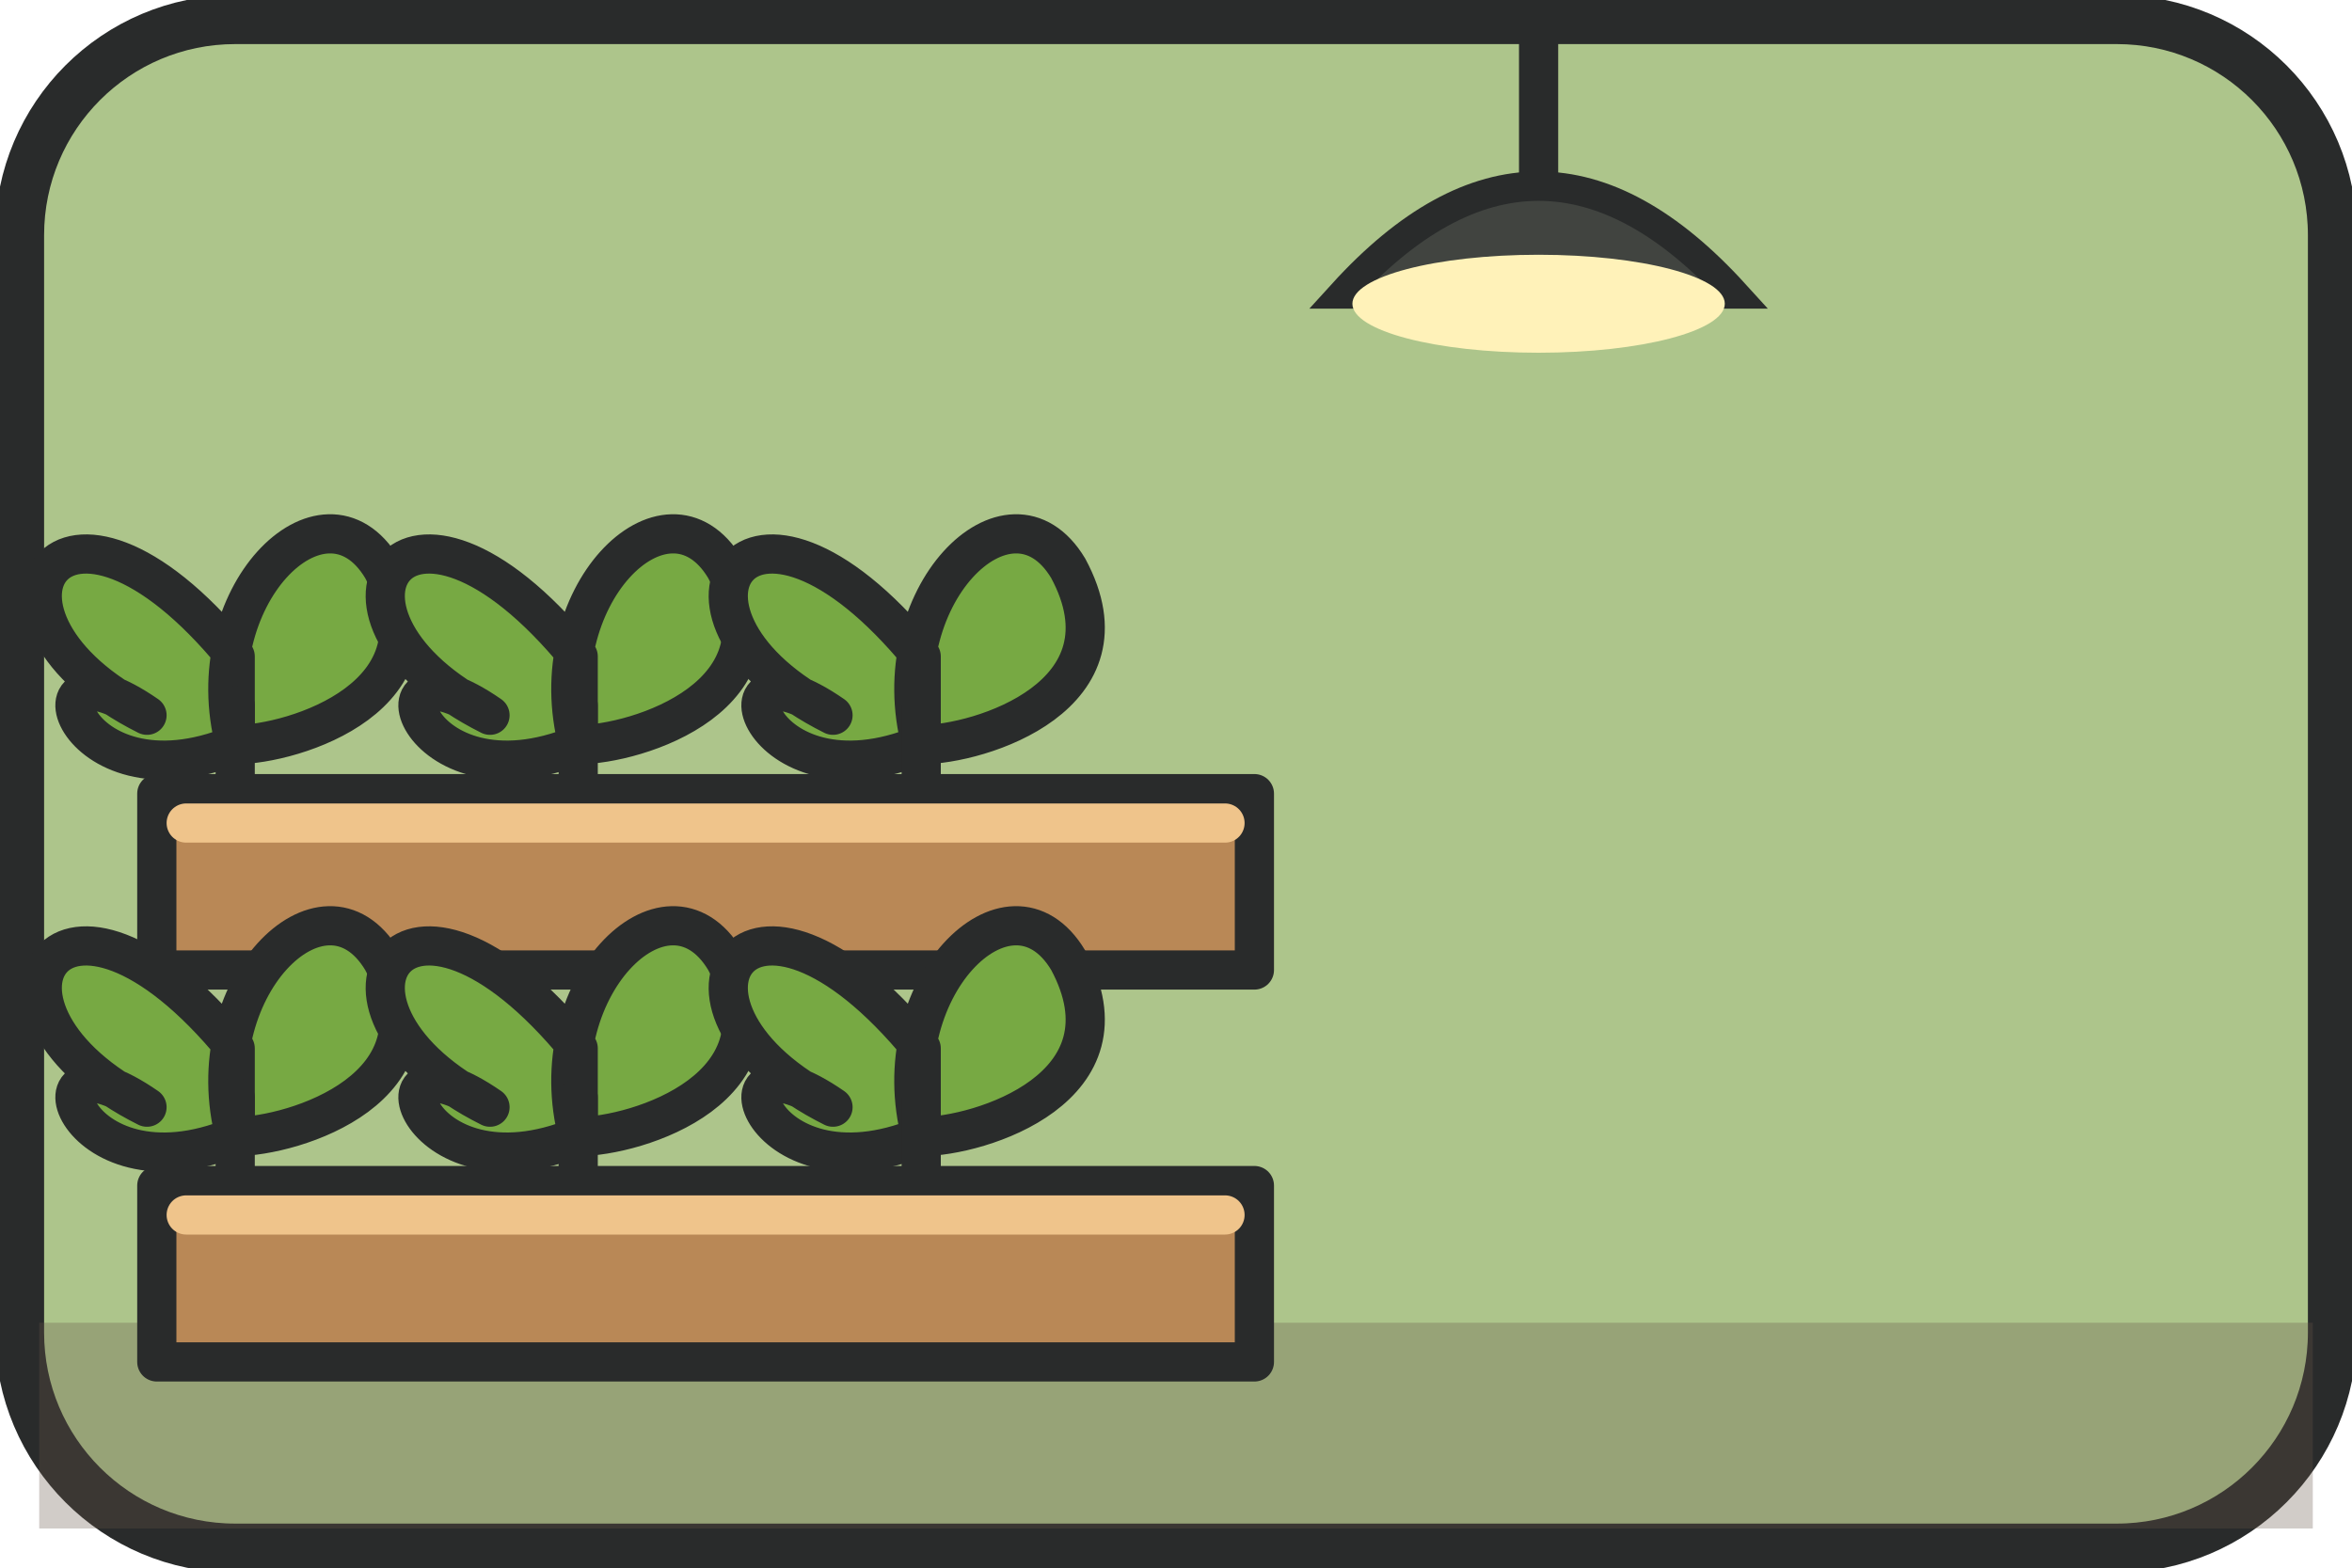
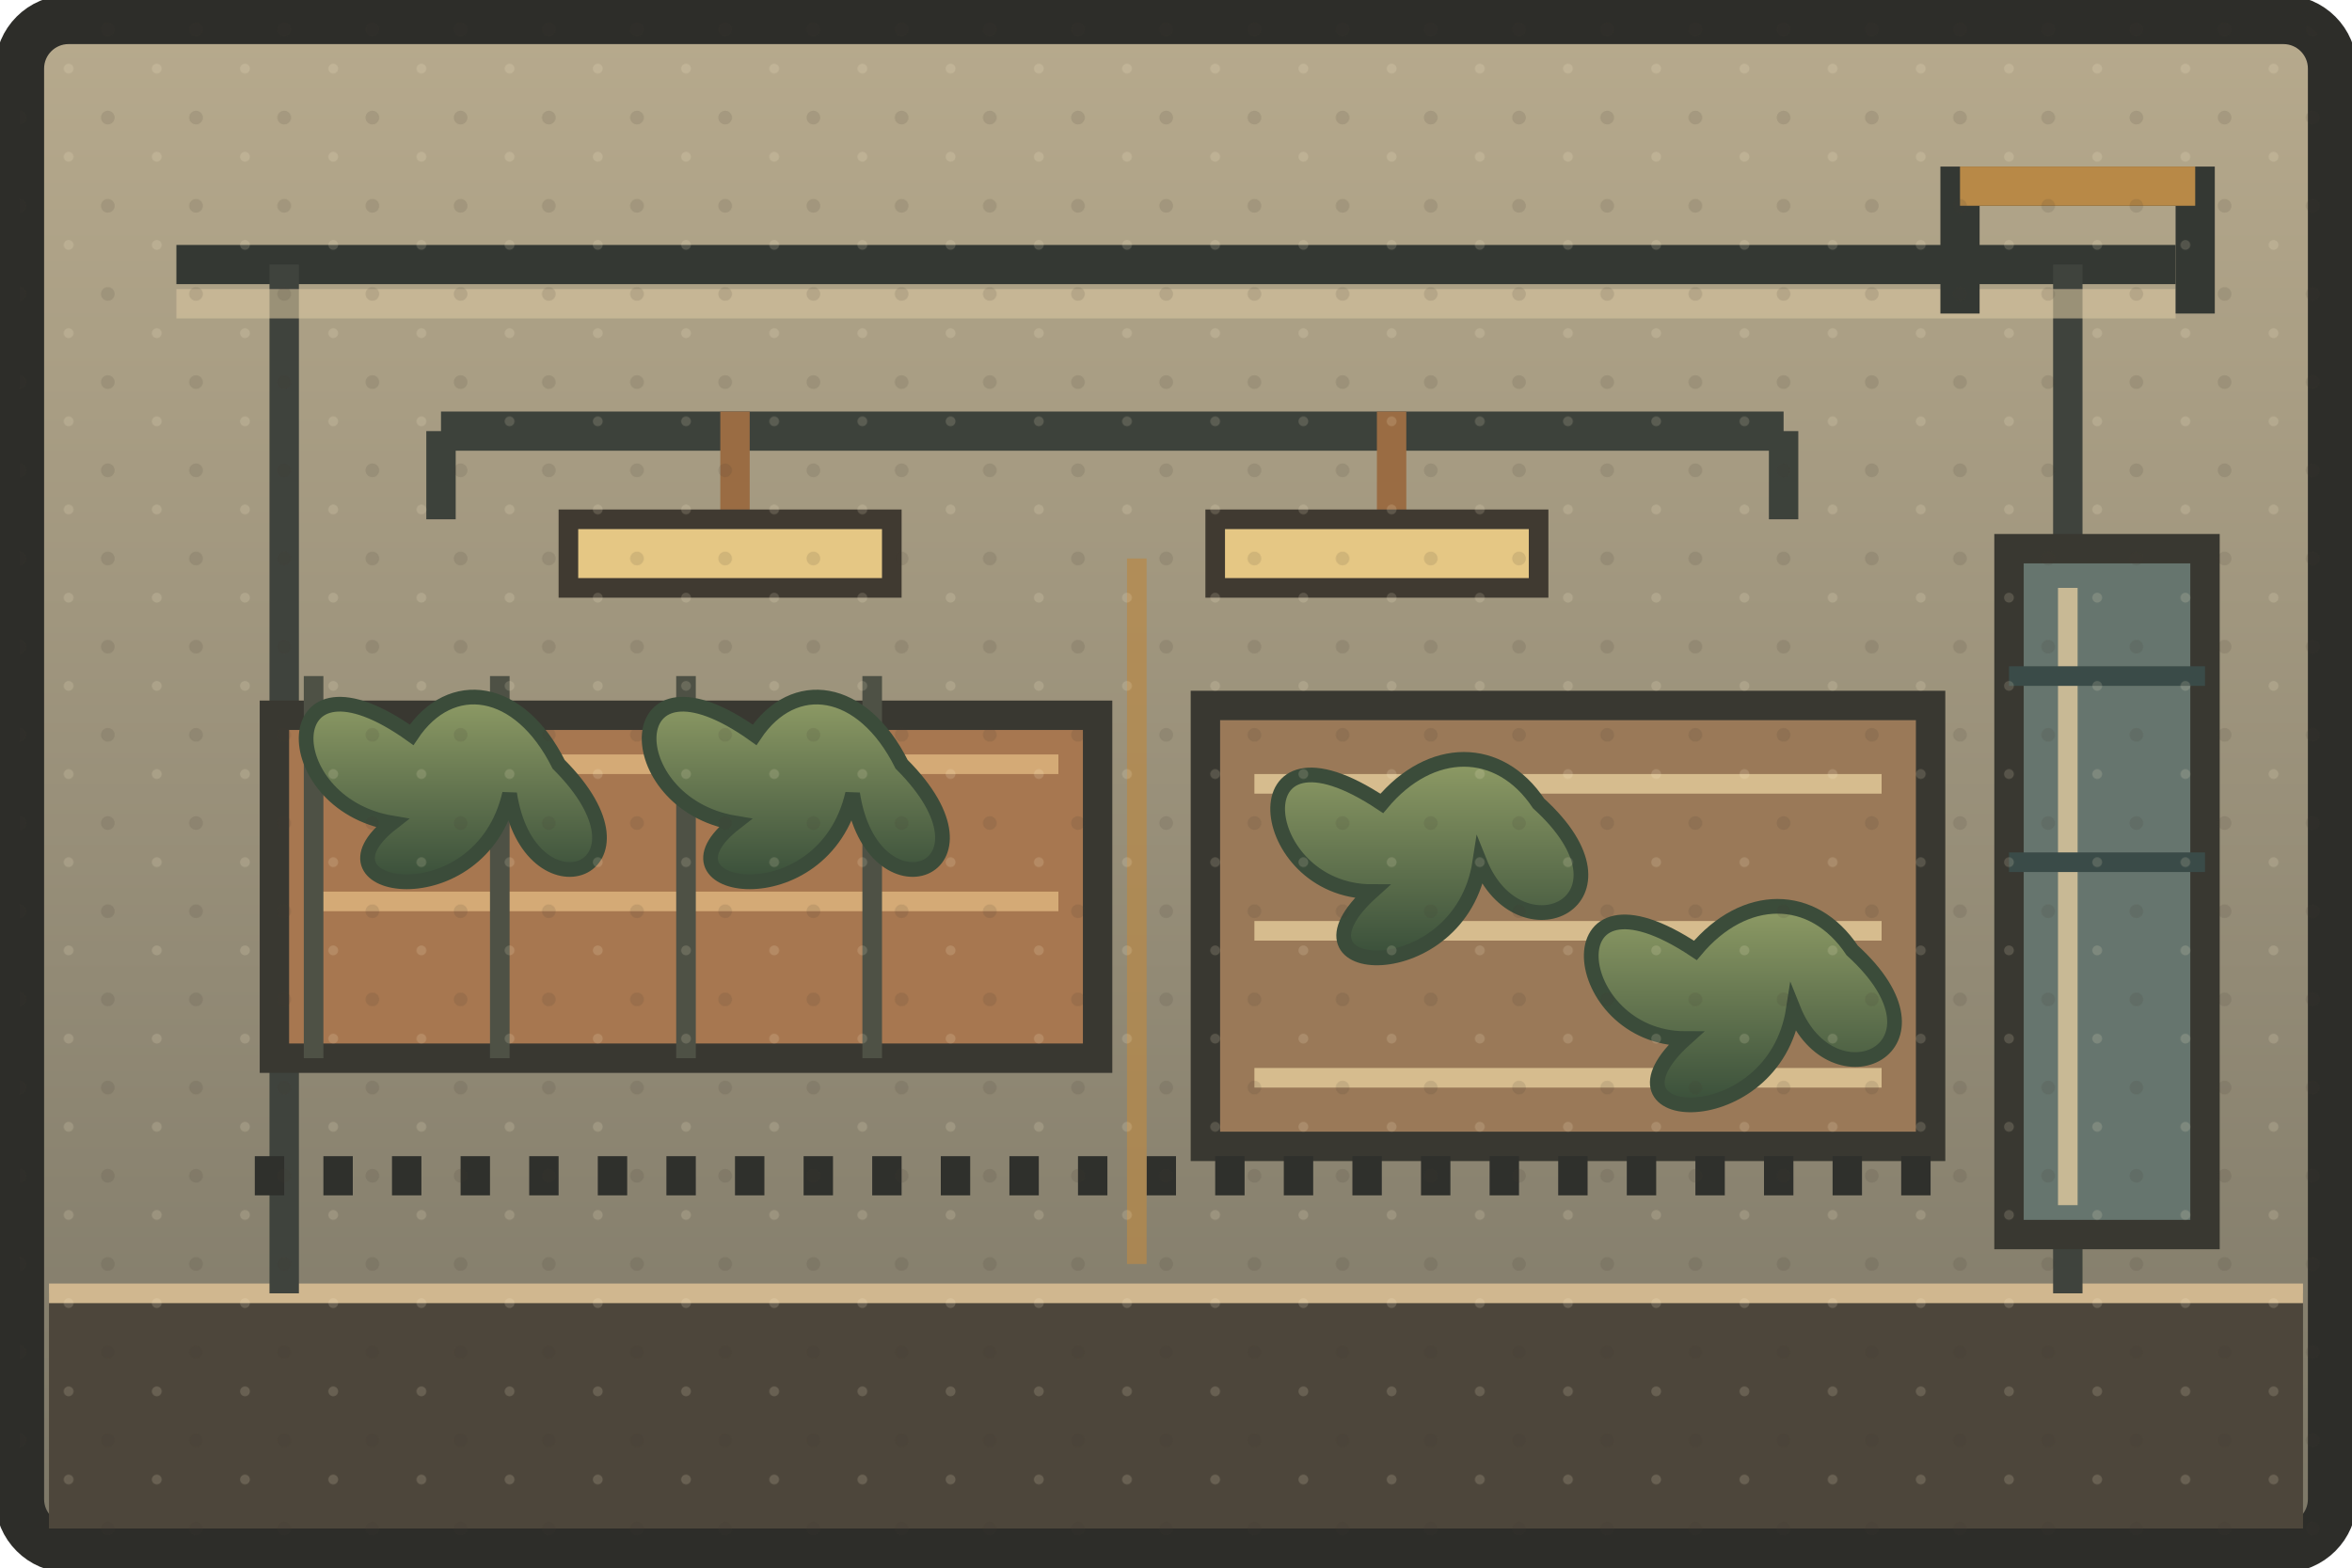
<svg xmlns="http://www.w3.org/2000/svg" viewBox="0 0 240 160">
-   <rect x="2" y="2" width="236" height="156" rx="22" fill="#adc58b" stroke="#292b2b" stroke-width="5" />
-   <path d="M4 135H236V156H4Z" fill="#665347" opacity=".3" />
-   <path d="M157 2V24" stroke="#292b2b" stroke-width="4" />
-   <path d="M137 30Q157 8 177 30Z" fill="#414440" stroke="#292b2b" stroke-width="3" />
-   <ellipse cx="157" cy="31" rx="19" ry="5" fill="#fff2b9" />
-   <g stroke="#292b2b" stroke-width="4" stroke-linejoin="round" stroke-linecap="round">
-     <g transform="translate(24 67)">
-       <g transform="translate(0 0)">
-         <path d="M0 0C-18 -22 -29 -4 -9 6C-22 -3 -17 16 0 9C-4 -6 9 -19 15 -9C22 4 6 9 0 9Z" fill="#77a943" />
-         <path d="M0 5V17" fill="none" />
-       </g>
-       <g transform="translate(35 0)">
-         <path d="M0 0C-18 -22 -29 -4 -9 6C-22 -3 -17 16 0 9C-4 -6 9 -19 15 -9C22 4 6 9 0 9Z" fill="#77a943" />
-         <path d="M0 5V17" fill="none" />
-       </g>
-       <g transform="translate(70 0)">
-         <path d="M0 0C-18 -22 -29 -4 -9 6C-22 -3 -17 16 0 9C-4 -6 9 -19 15 -9C22 4 6 9 0 9Z" fill="#77a943" />
-         <path d="M0 5V17" fill="none" />
-       </g>
-       <path d="M-8 14H104V32H-8Z" fill="#b98856" />
-       <path d="M-5 17H101" stroke="#efc48b" />
-     </g>
-     <g transform="translate(24 107)">
-       <g transform="translate(0 0)">
-         <path d="M0 0C-18 -22 -29 -4 -9 6C-22 -3 -17 16 0 9C-4 -6 9 -19 15 -9C22 4 6 9 0 9Z" fill="#77a943" />
-         <path d="M0 5V17" fill="none" />
-       </g>
-       <g transform="translate(35 0)">
-         <path d="M0 0C-18 -22 -29 -4 -9 6C-22 -3 -17 16 0 9C-4 -6 9 -19 15 -9C22 4 6 9 0 9Z" fill="#77a943" />
-         <path d="M0 5V17" fill="none" />
-       </g>
-       <g transform="translate(70 0)">
-         <path d="M0 0C-18 -22 -29 -4 -9 6C-22 -3 -17 16 0 9C-4 -6 9 -19 15 -9C22 4 6 9 0 9Z" fill="#77a943" />
-         <path d="M0 5V17" fill="none" />
-       </g>
-       <path d="M-8 14H104V32H-8Z" fill="#b98856" />
-       <path d="M-5 17H101" stroke="#efc48b" />
-     </g>
+   <defs>
+     <linearGradient id="wall" x2="0" y2="1">
+       <stop stop-color="#b7aa8d" />
+       <stop offset="1" stop-color="#7c7767" />
+     </linearGradient>
+     <linearGradient id="steel">
+       <stop stop-color="#d6c6a6" />
+       <stop offset=".5" stop-color="#8d8067" />
+       <stop offset="1" stop-color="#4d4c43" />
+     </linearGradient>
+     <linearGradient id="leaf" x2="0" y2="1">
+       <stop stop-color="#8e9b65" />
+       <stop offset="1" stop-color="#394f3a" />
+     </linearGradient>
+     <pattern id="grain" width="9" height="9" patternUnits="userSpaceOnUse">
+       <circle cx="2" cy="3" r=".7" fill="#403a2e" opacity=".18" />
+       <circle cx="7" cy="7" r=".5" fill="#fff2d1" opacity=".22" />
+     </pattern>
+   </defs>
+   <rect x="2" y="2" width="236" height="156" rx="5" fill="url(#wall)" stroke="#2d2d29" stroke-width="5" />
+   <path d="M5 132H235V156H5Z" fill="#4d463b" />
+   <path d="M5 132H235" stroke="#d0b78f" stroke-width="2" />
+   <path d="M18 27H222" stroke="#343833" stroke-width="4" />
+   <path d="M29 27V132M211 27V132" stroke="#3f433d" stroke-width="3" />
+   <path d="M18 31H222" stroke="#d7c49f" stroke-width="3" opacity=".6" />
+   <path d="M200 32V19H224V32" fill="none" stroke="#343833" stroke-width="4" />
+   <path d="M200 19H224" stroke="#b88947" stroke-width="4" />
+   <path d="M45 44H182" stroke="#3d423b" stroke-width="4" />
+   <path d="M45 44V53M182 44V53" stroke="#3d423b" stroke-width="3" />
+   <path d="M75 42V57M142 42V57" stroke="#9a6c43" stroke-width="3" />
+   <path d="M58 53H91V60H58ZM124 53H157V60H124Z" fill="#e5c784" stroke="#403a31" stroke-width="2" />
+   <path d="M28 73H112V108H28Z" fill="#a77750" stroke="#393831" stroke-width="3" />
+   <path d="M32 78H108M32 92H108" stroke="#d4aa76" stroke-width="2" />
+   <path d="M32 69V108M51 69V108M70 69V108M89 69V108" stroke="#4e5145" stroke-width="2" />
+   <g fill="url(#leaf)" stroke="#3b4c3a" stroke-width="1.5">
+     <path d="M42 75C28 65 28 82 40 84C31 91 49 94 52 81C54 94 68 89 57 78C53 70 46 69 42 75Z" />
+     <path d="M77 75C63 65 63 82 75 84C66 91 84 94 87 81C89 94 103 89 92 78C88 70 81 69 77 75Z" />
  </g>
+   <path d="M123 72H197V117H123Z" fill="#9a7958" stroke="#393831" stroke-width="3" />
+   <path d="M128 80H192M128 95H192M128 110H192" stroke="#d6bc8e" stroke-width="2" />
+   <g fill="url(#leaf)" stroke="#3b4c3a" stroke-width="1.5">
+     <path d="M141 82C126 72 128 91 140 91C130 100 149 101 151 88C155 98 168 92 157 82C153 76 146 76 141 82Z" />
+     <path d="M173 97C158 87 160 106 172 106C162 115 181 116 183 103C187 113 200 107 189 97C185 91 178 91 173 97Z" />
+   </g>
+   <path d="M205 56H225V126H205Z" fill="#66756e" stroke="#393831" stroke-width="3" />
+   <path d="M211 60V123" stroke="#c8b995" stroke-width="2" />
+   <path d="M205 69H225M205 88H225" stroke="#3a4b48" stroke-width="2" />
+   <path d="M26 120H201" stroke="#2f302c" stroke-width="4" stroke-dasharray="3 4" />
+   <path d="M116 57V129" stroke="#b88947" stroke-width="2" opacity=".7" />
+   <rect x="2" y="2" width="236" height="156" rx="5" fill="url(#grain)" opacity=".7" />
</svg>
